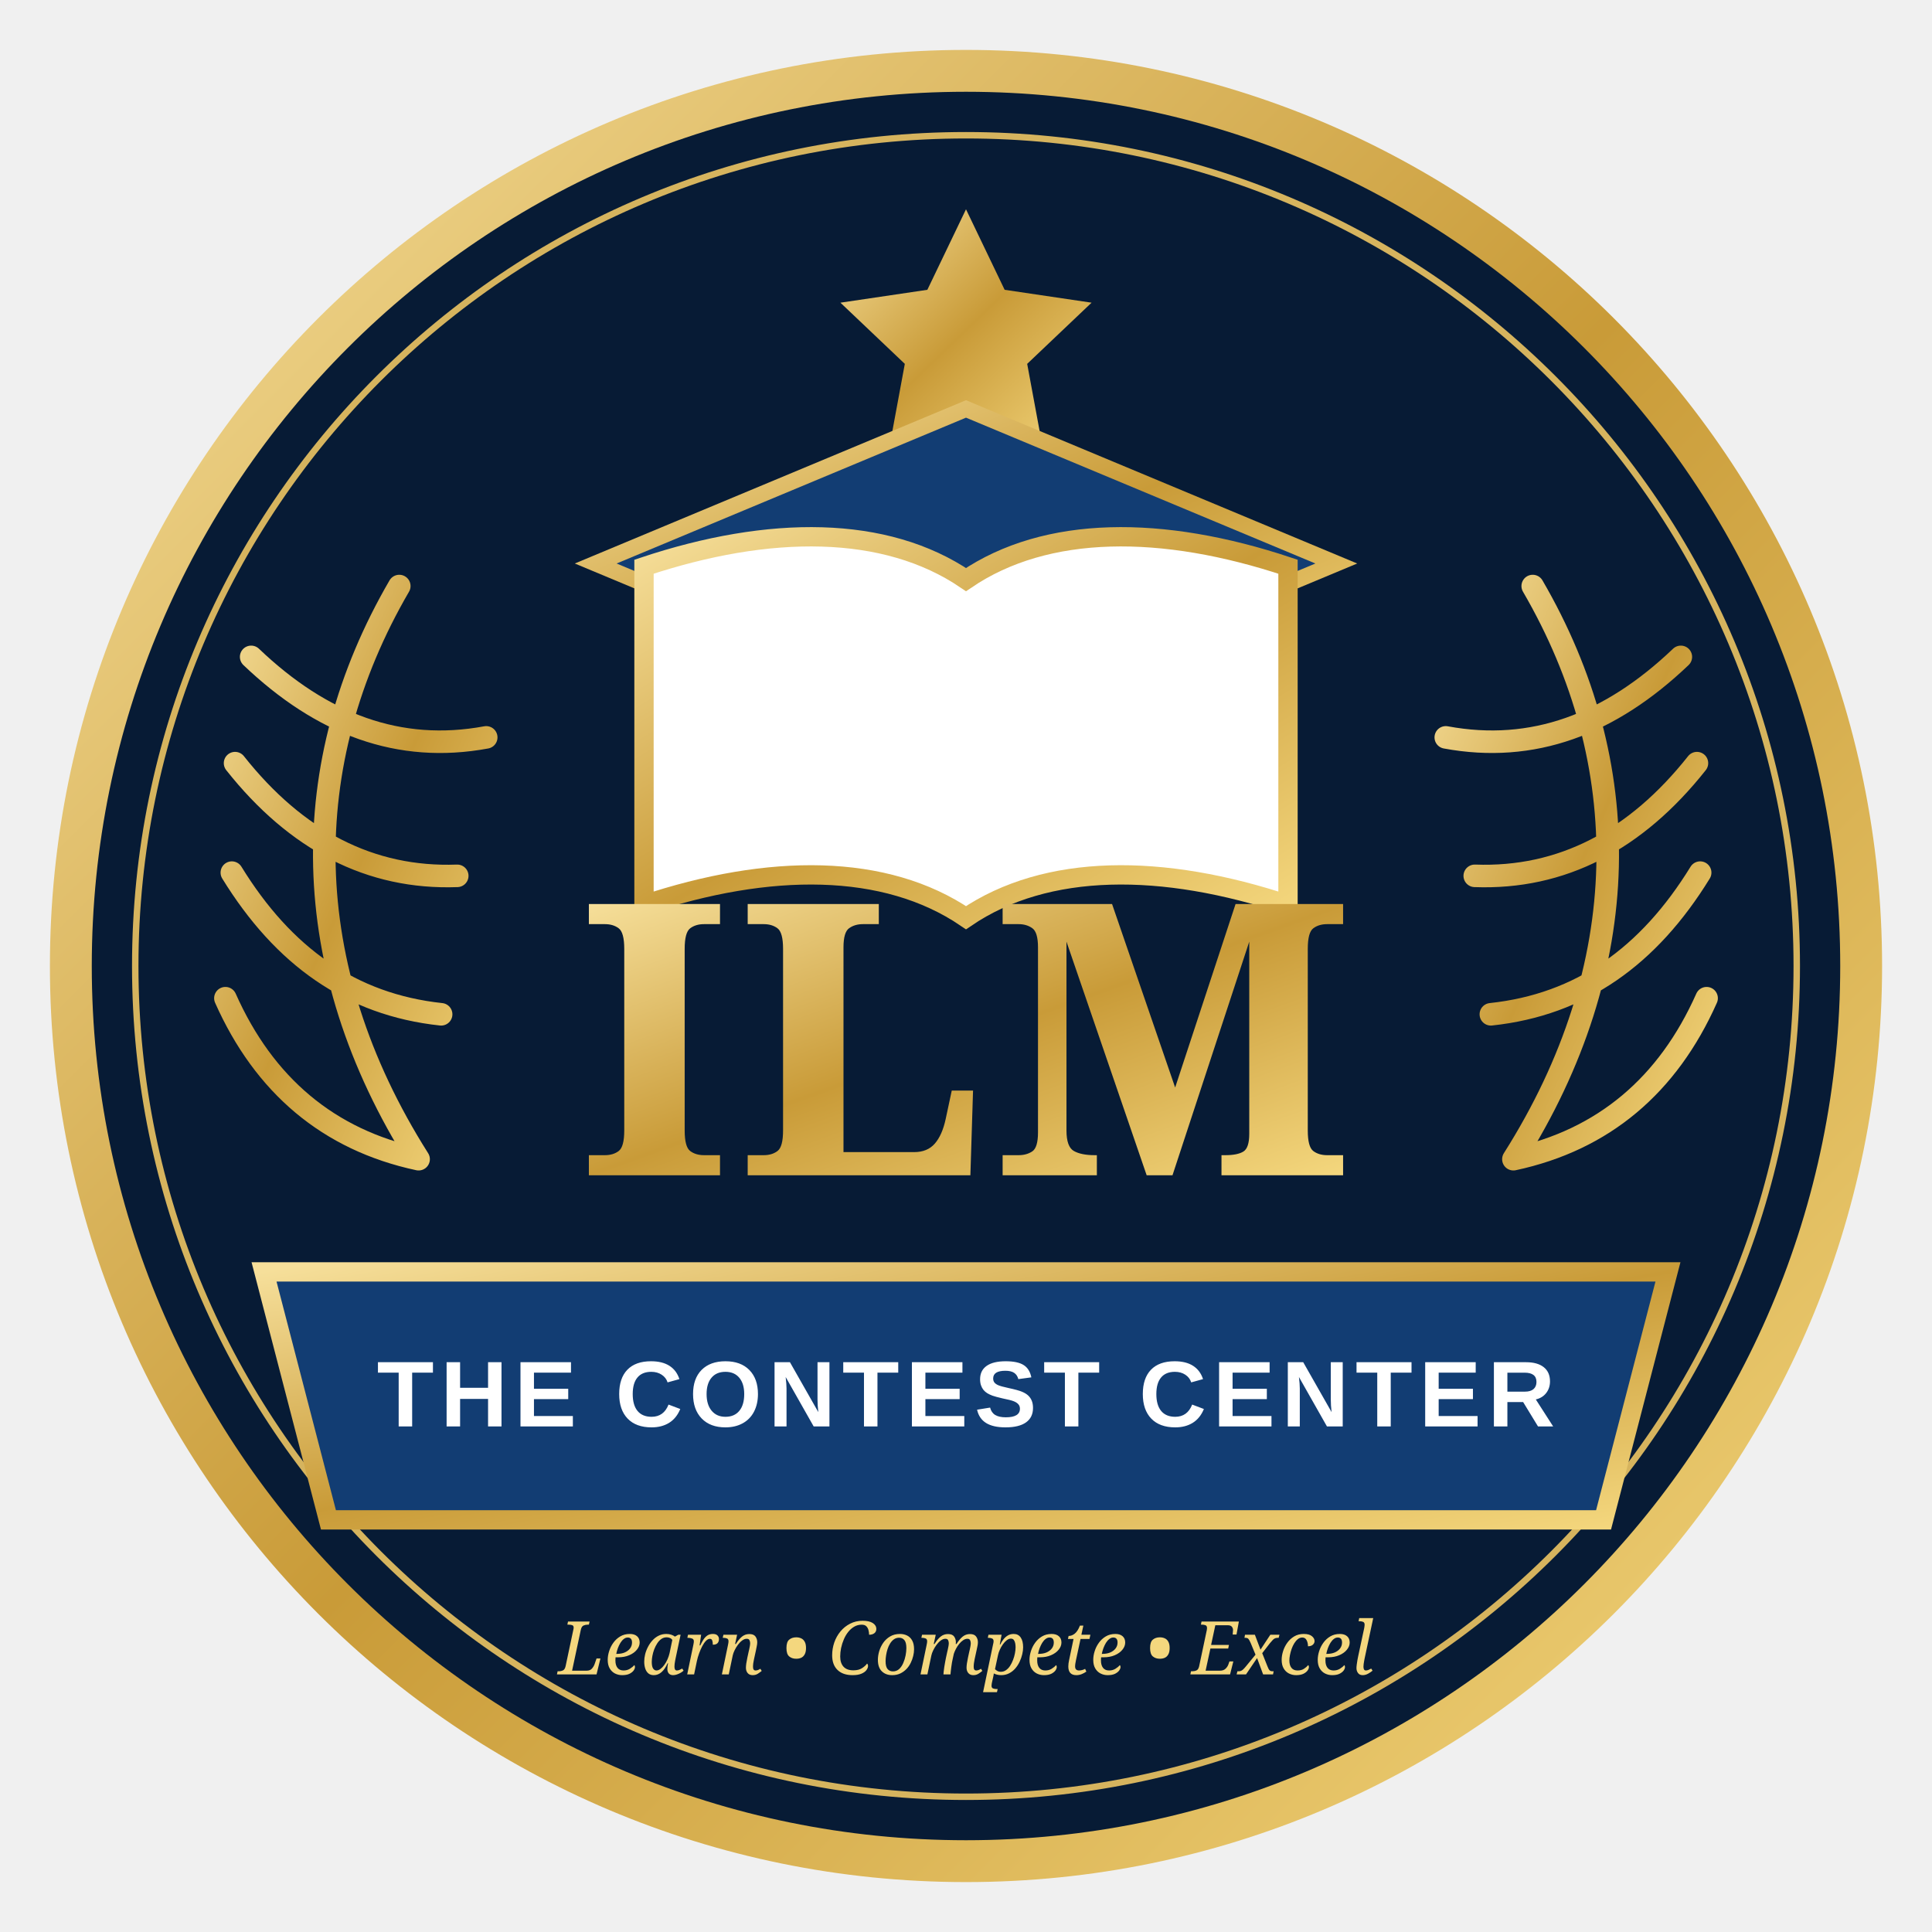
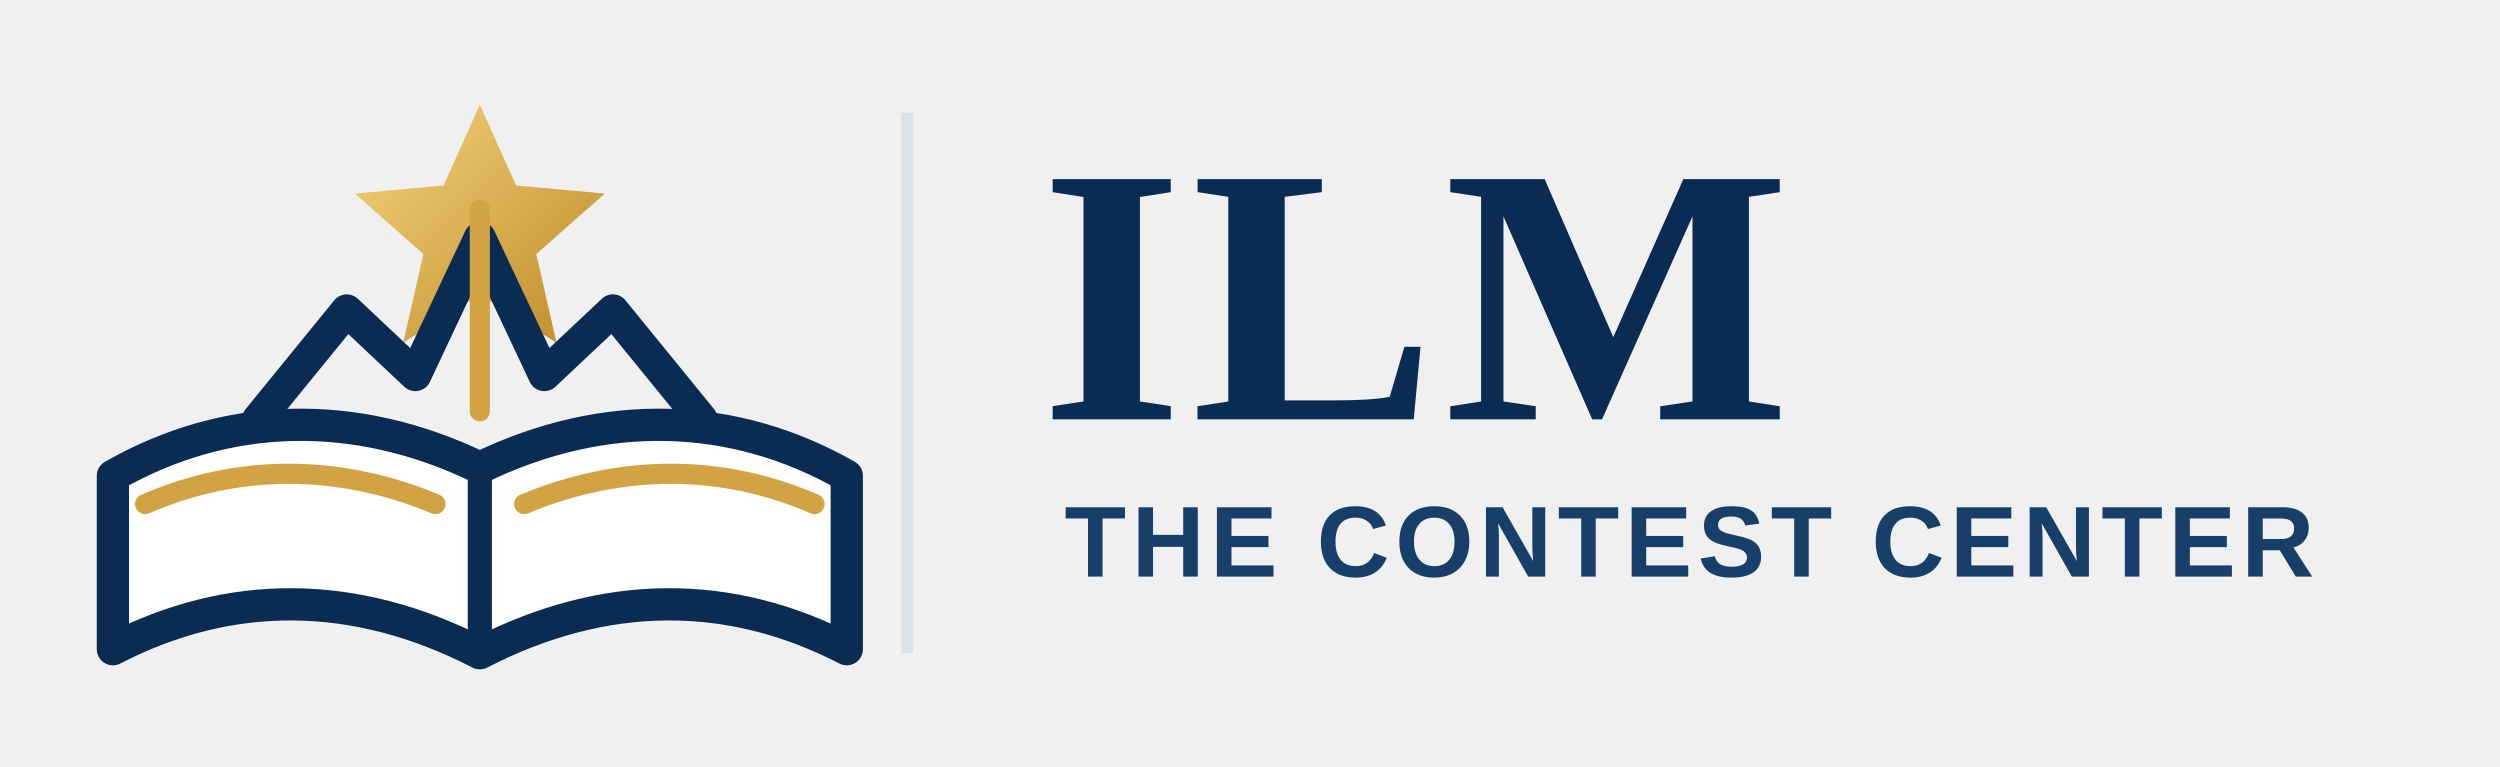
- <svg xmlns="http://www.w3.org/2000/svg" viewBox="0 0 600 600" role="img" aria-labelledby="title desc">
+ <svg xmlns="http://www.w3.org/2000/svg" viewBox="0 0 620 190" role="img" aria-labelledby="title desc">
  <defs>
    <linearGradient id="gold" x1="0" y1="0" x2="1" y2="1">
-       <stop stop-color="#f6df9a" />
-       <stop offset=".5" stop-color="#c99b38" />
-       <stop offset="1" stop-color="#f4d77e" />
+       <stop offset="0" stop-color="#f4d47b" />
+       <stop offset="1" stop-color="#bd8a28" />
    </linearGradient>
  </defs>
-   <circle cx="300" cy="300" r="278" fill="#071b35" stroke="url(#gold)" stroke-width="13" />
-   <circle cx="300" cy="300" r="258" fill="none" stroke="#d6b45e" stroke-width="2" />
-   <path d="M300 65l12 25 27 4-20 19 5 27-24-13-24 13 5-27-20-19 27-4z" fill="url(#gold)" />
-   <g fill="none" stroke="url(#gold)" stroke-width="7" stroke-linecap="round">
-     <path d="M130 360c-38-60-38-123-6-178m6 178c-28-6-48-23-60-50m67 5c-28-3-49-18-65-44m70 1c-27 1-50-11-69-35m78-8c-27 5-51-4-73-25" />
-     <path d="M470 360c38-60 38-123 6-178m-6 178c28-6 48-23 60-50m-67 5c28-3 49-18 65-44m-70 1c27 1 50-11 69-35m-78-8c27 5 51-4 73-25" />
+   <g transform="translate(10 13)">
+     <path d="M18 105c28-16 60-17 91-2 31-15 63-14 91 2v43c-29-15-60-15-91 1-31-16-62-16-91-1z" fill="#fff" stroke="#0b2c52" stroke-width="8" stroke-linejoin="round" />
+     <path d="M109 104v44" stroke="#0b2c52" stroke-width="6" stroke-linecap="round" />
+     <path d="M26 112c23-10 48-10 72 0M120 112c24-10 49-10 72 0" fill="none" stroke="#d2a342" stroke-width="5" stroke-linecap="round" />
+     <path d="M109 13l9 20 22 2-17 15 5 22-19-12-19 12 5-22-17-15 22-2z" fill="url(#gold)" />
+     <path d="M54 91l22-27 17 16 16-34 16 34 17-16 22 27" fill="none" stroke="#0b2c52" stroke-width="8" stroke-linecap="round" stroke-linejoin="round" />
+     <path d="M109 39v50" stroke="#d2a342" stroke-width="5" stroke-linecap="round" />
  </g>
-   <path d="M185 175l115-48 115 48-115 48z" fill="#123d73" stroke="url(#gold)" stroke-width="5" />
-   <path d="M300 223v-42" stroke="url(#gold)" stroke-width="5" />
-   <path d="M300 180c-25-17-61-17-100-4v105c39-13 75-13 100 4 25-17 61-17 100-4V176c-39-13-75-13-100 4z" fill="#fff" stroke="url(#gold)" stroke-width="6" />
-   <text x="300" y="365" text-anchor="middle" font-family="Georgia,serif" font-size="118" font-weight="bold" fill="url(#gold)" letter-spacing="2">ILM</text>
-   <path d="M82 395h436l-20 77H102z" fill="#123d73" stroke="url(#gold)" stroke-width="6" />
-   <text x="300" y="443" text-anchor="middle" font-family="Arial,sans-serif" font-size="29" font-weight="bold" letter-spacing="2" fill="#fff">THE CONTEST CENTER</text>
-   <text x="300" y="520" text-anchor="middle" font-family="Georgia,serif" font-size="23" font-style="italic" fill="#f4d77e">Learn • Compete • Excel</text>
+   <path d="M225 28v134" stroke="#d9e1e9" stroke-width="3" />
+   <text x="258" y="104" fill="#0b2c52" font-family="Georgia,'Times New Roman',serif" font-size="91" font-weight="700" letter-spacing="2">ILM</text>
+   <text x="264" y="143" fill="#173f69" font-family="Arial,Helvetica,sans-serif" font-size="25" font-weight="700" letter-spacing="1.4">THE CONTEST CENTER</text>
+   <path d="M265 158h292" stroke="url(#gold)" stroke-width="4" stroke-linecap="round" />
</svg>
